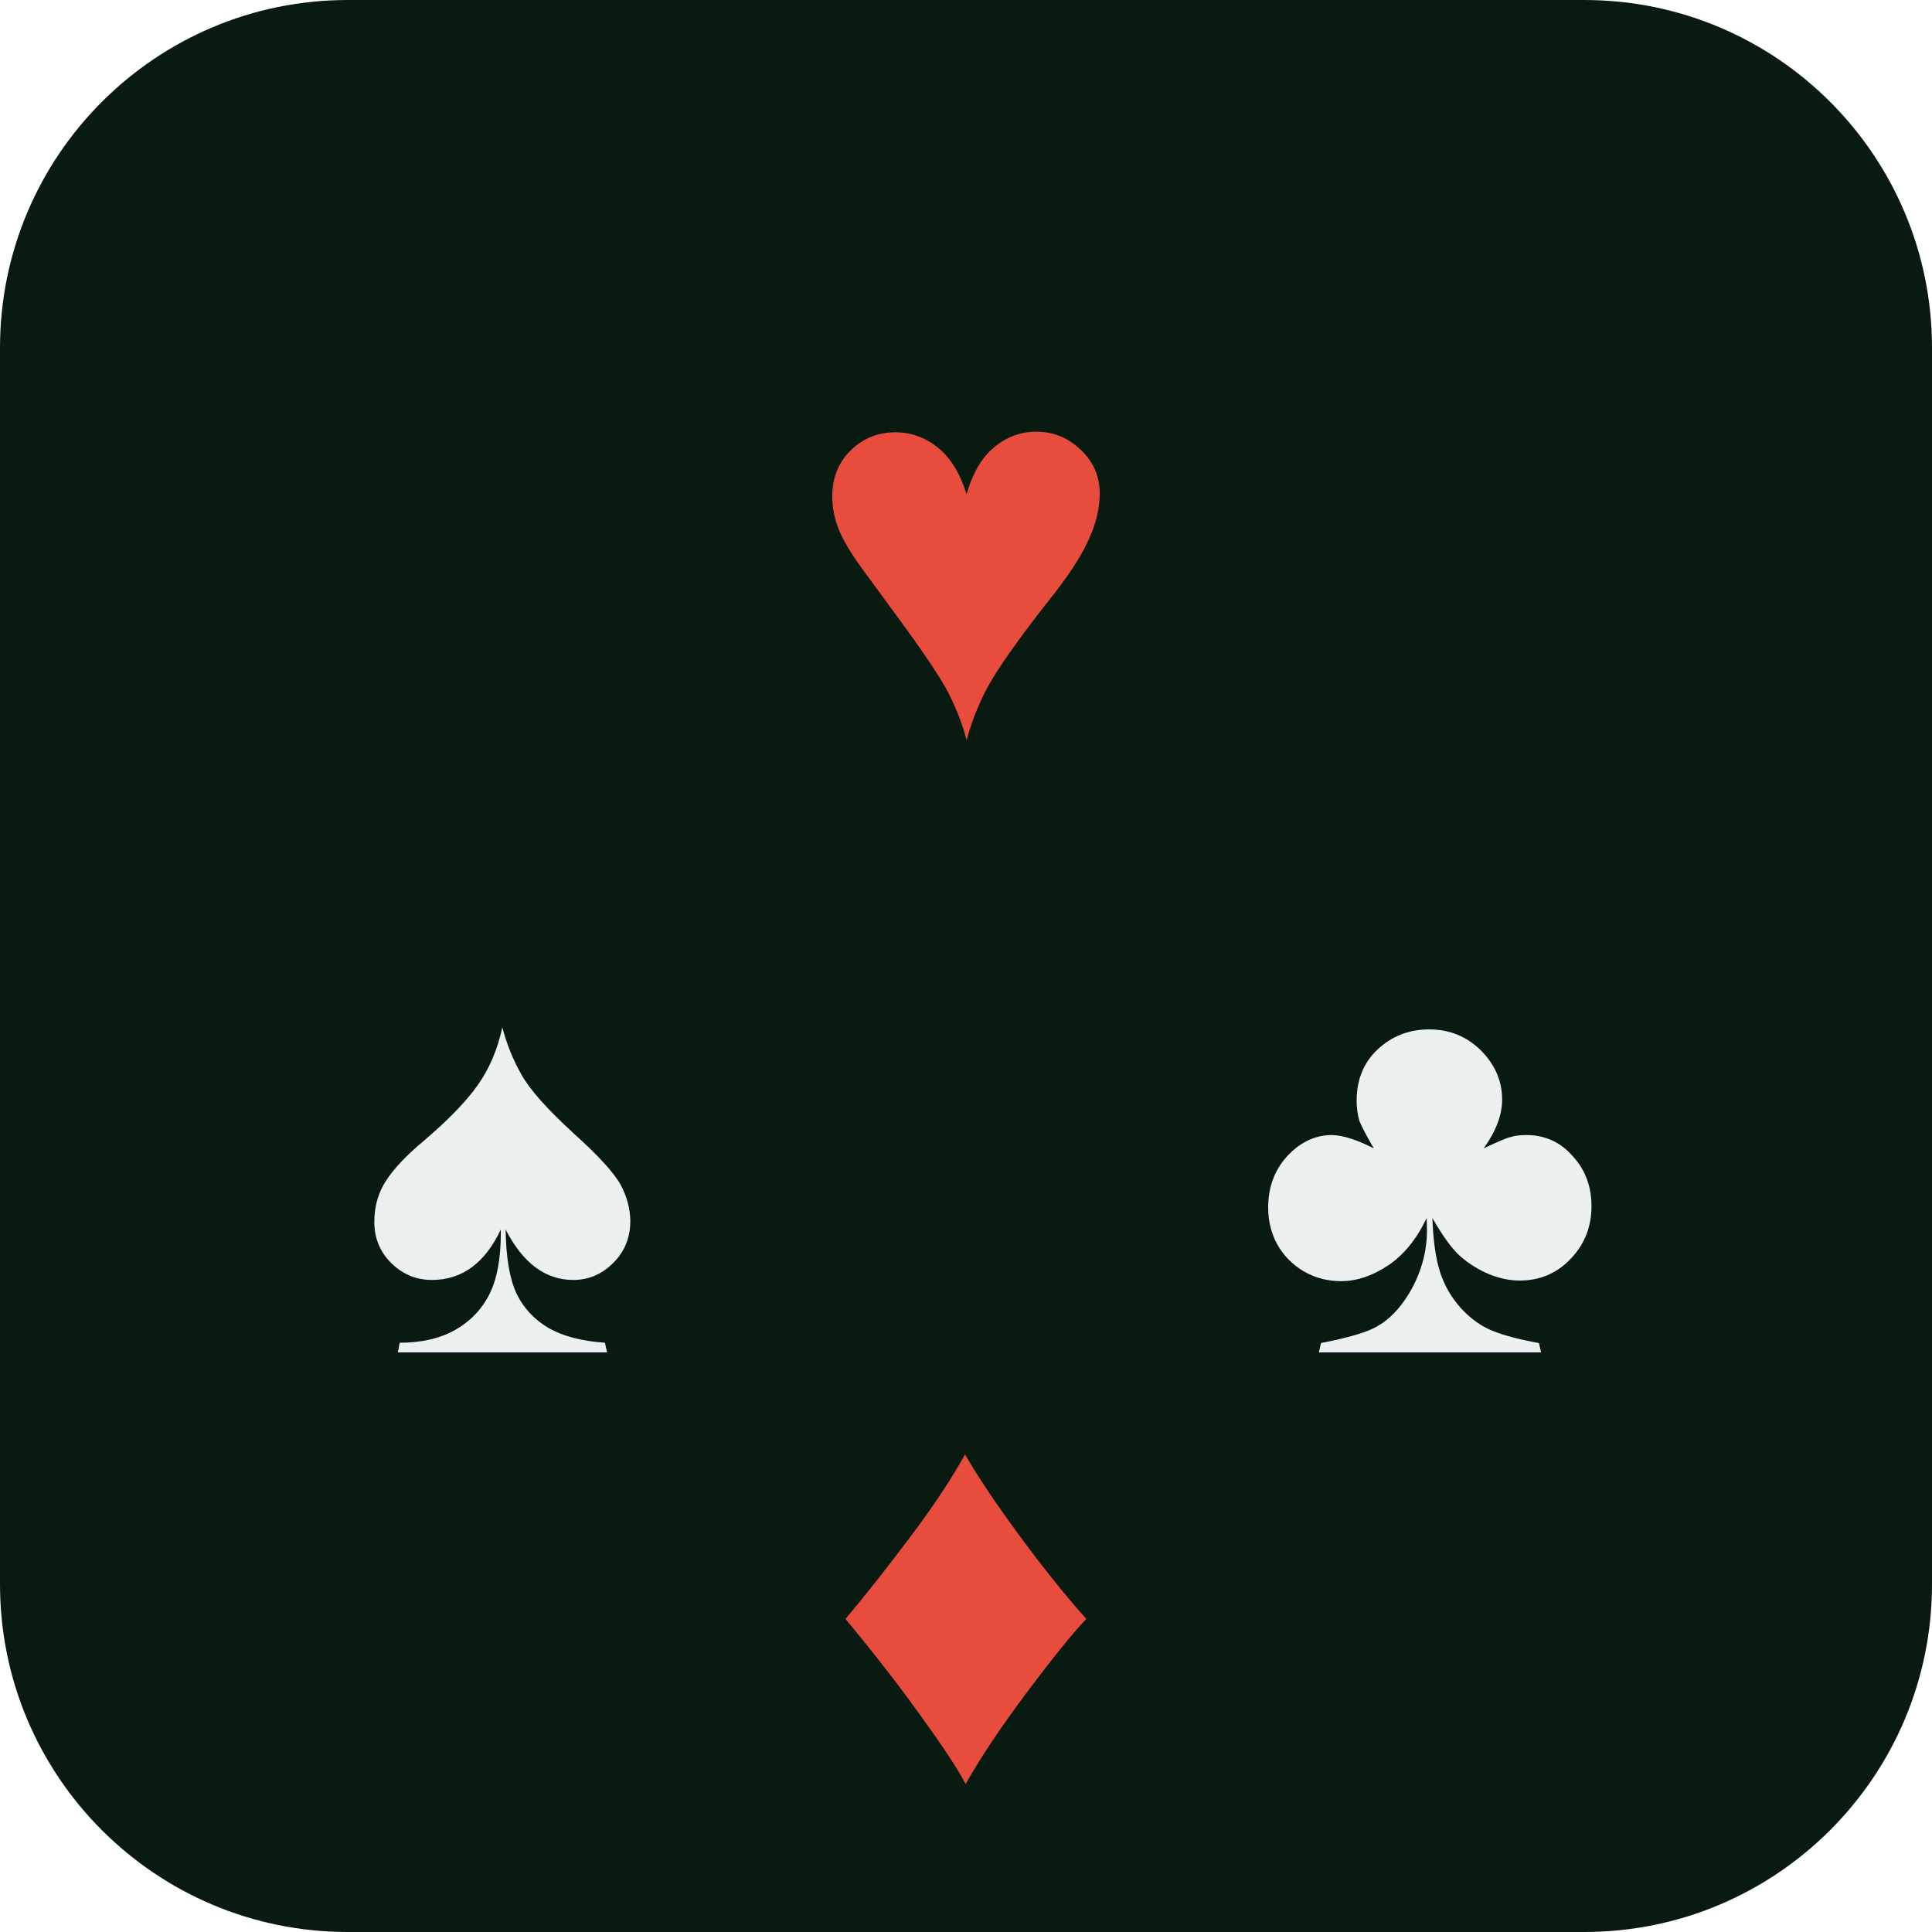
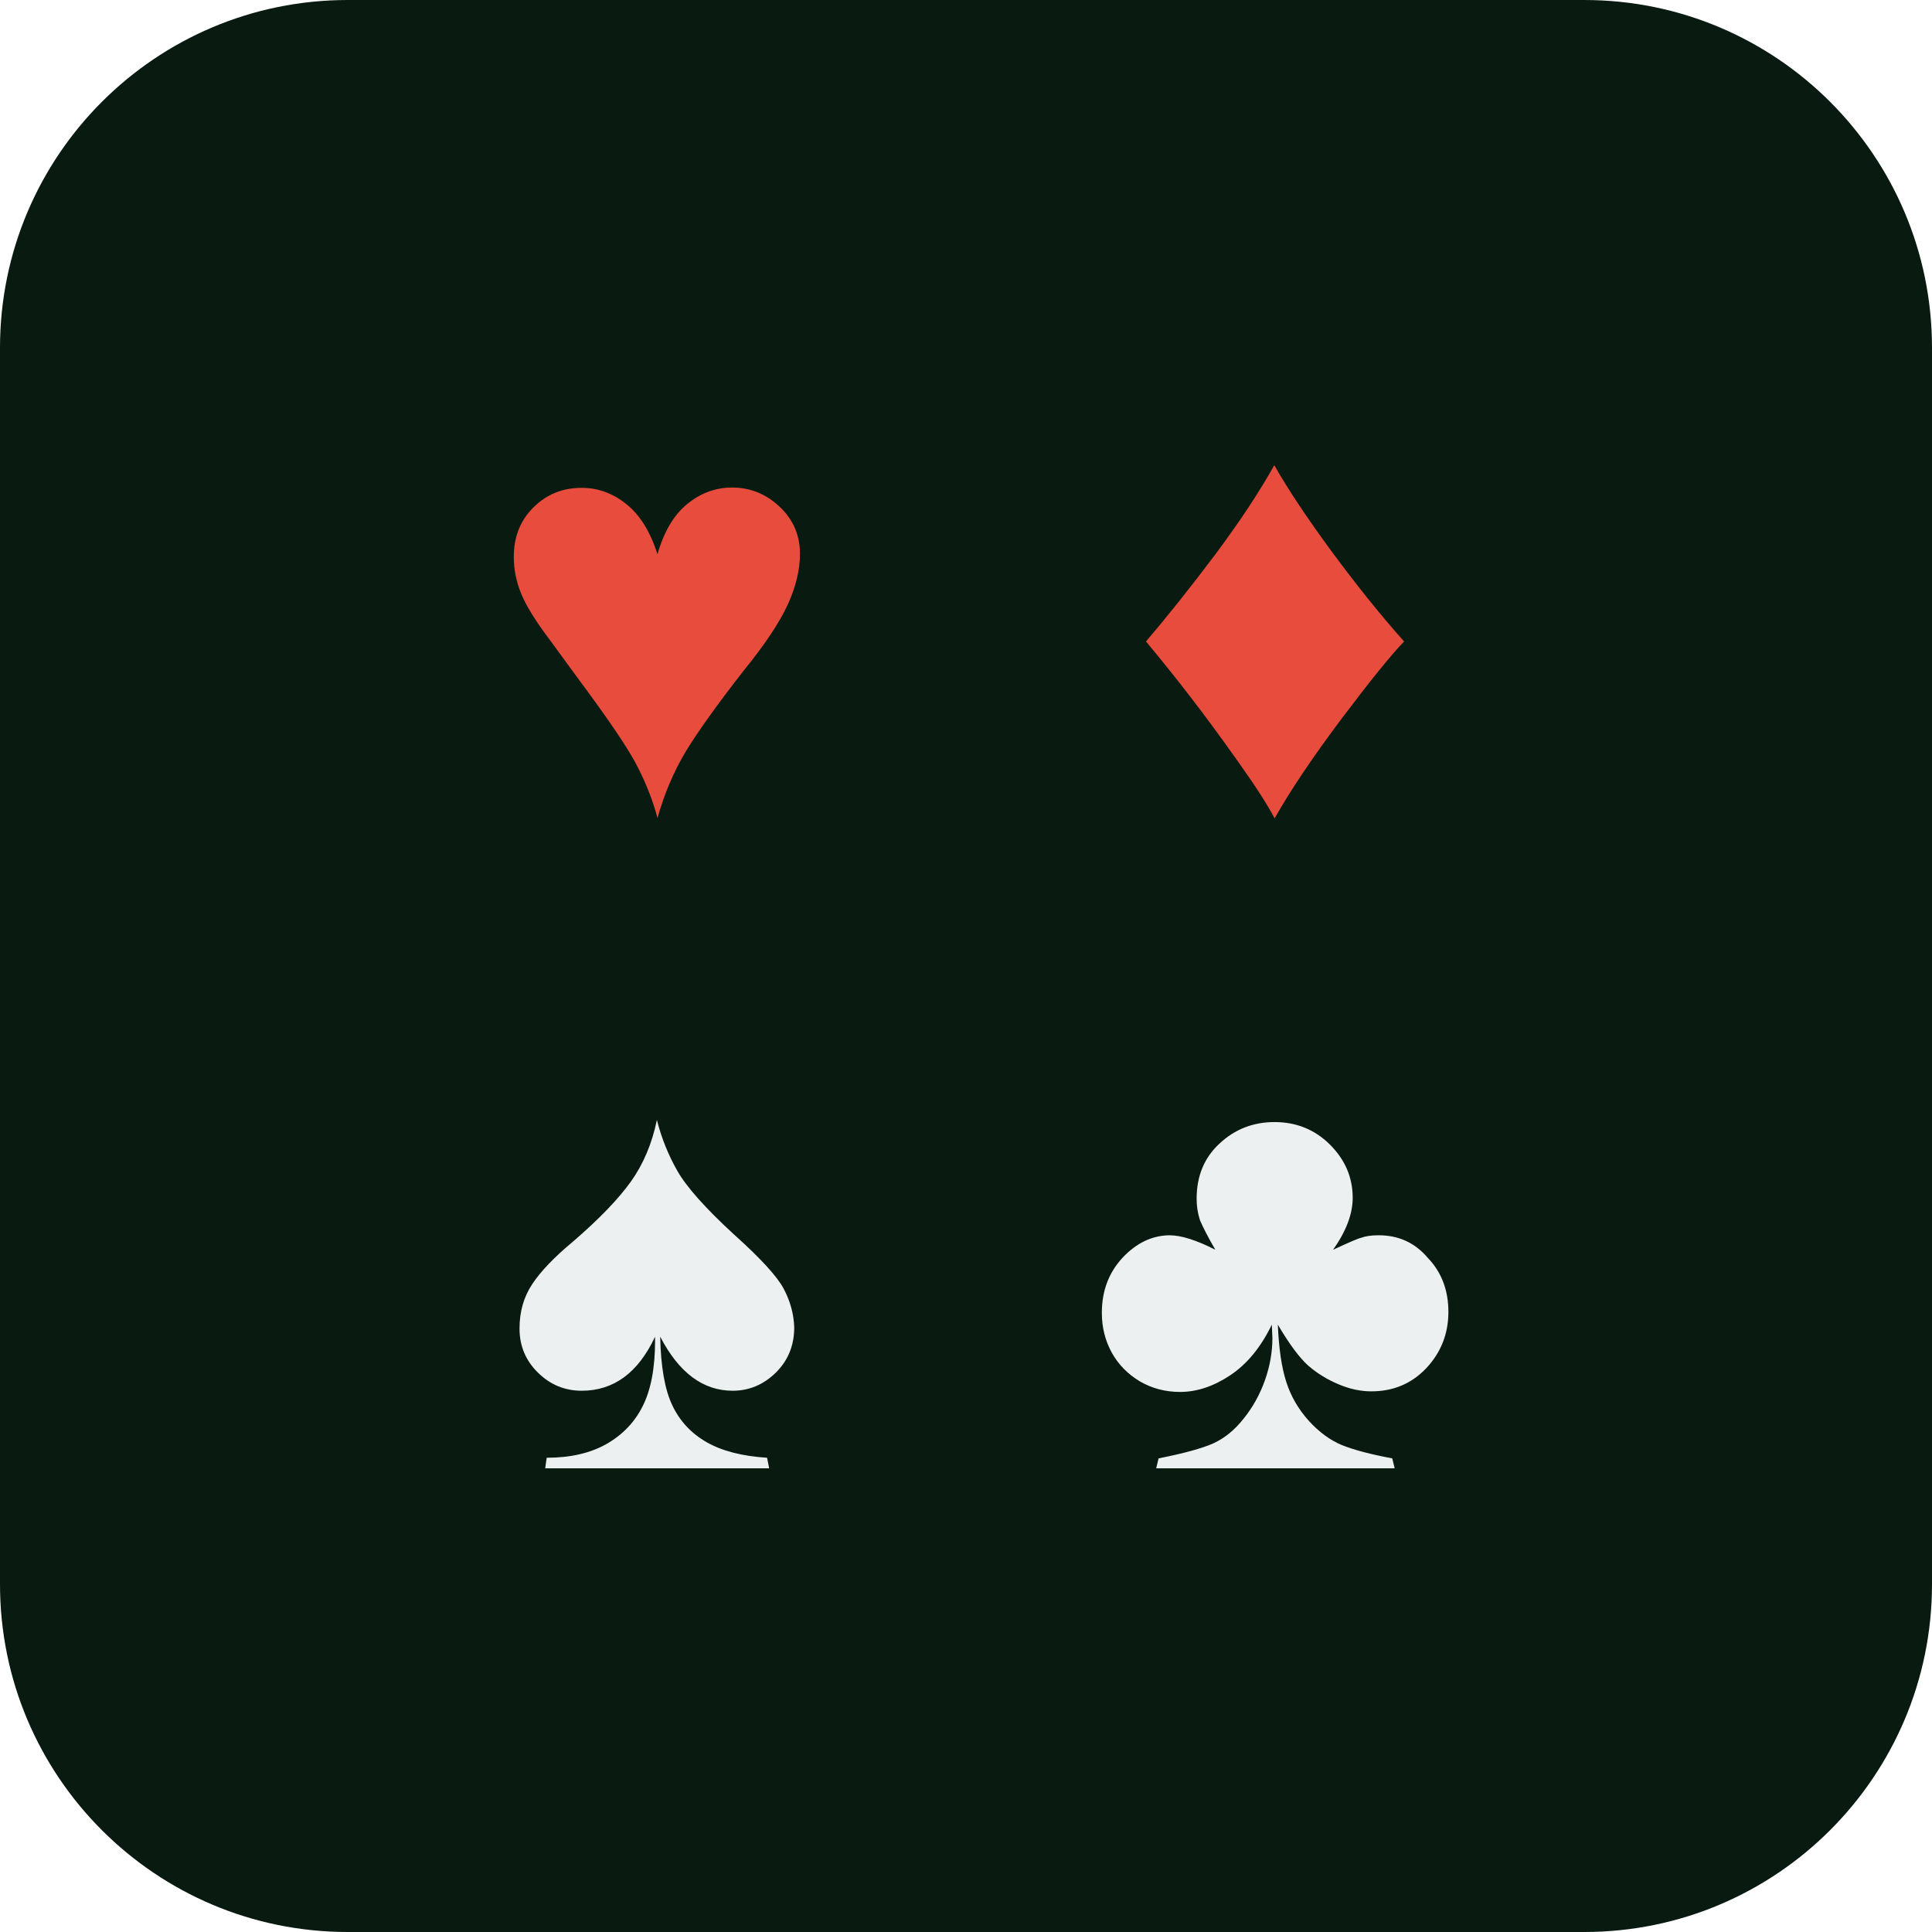
<svg xmlns="http://www.w3.org/2000/svg" viewBox="0 0 100 100">
  <rect width="100" height="100" rx="18" fill="#091a10" />
-   <text x="50" y="38" text-anchor="middle" font-size="28" fill="#e74c3c">♥</text>
-   <text x="26" y="70" text-anchor="middle" font-size="28" fill="#ecf0f1">♠</text>
-   <text x="74" y="70" text-anchor="middle" font-size="28" fill="#ecf0f1">♣</text>
-   <text x="50" y="92" text-anchor="middle" font-size="28" fill="#e74c3c">♦</text>
+   <text x="34" y="42" text-anchor="middle" font-size="30" fill="#e74c3c">♥</text>
+   <text x="66" y="42" text-anchor="middle" font-size="30" fill="#e74c3c">♦</text>
+   <text x="34" y="76" text-anchor="middle" font-size="30" fill="#ecf0f1">♠</text>
+   <text x="66" y="76" text-anchor="middle" font-size="30" fill="#ecf0f1">♣</text>
</svg>
